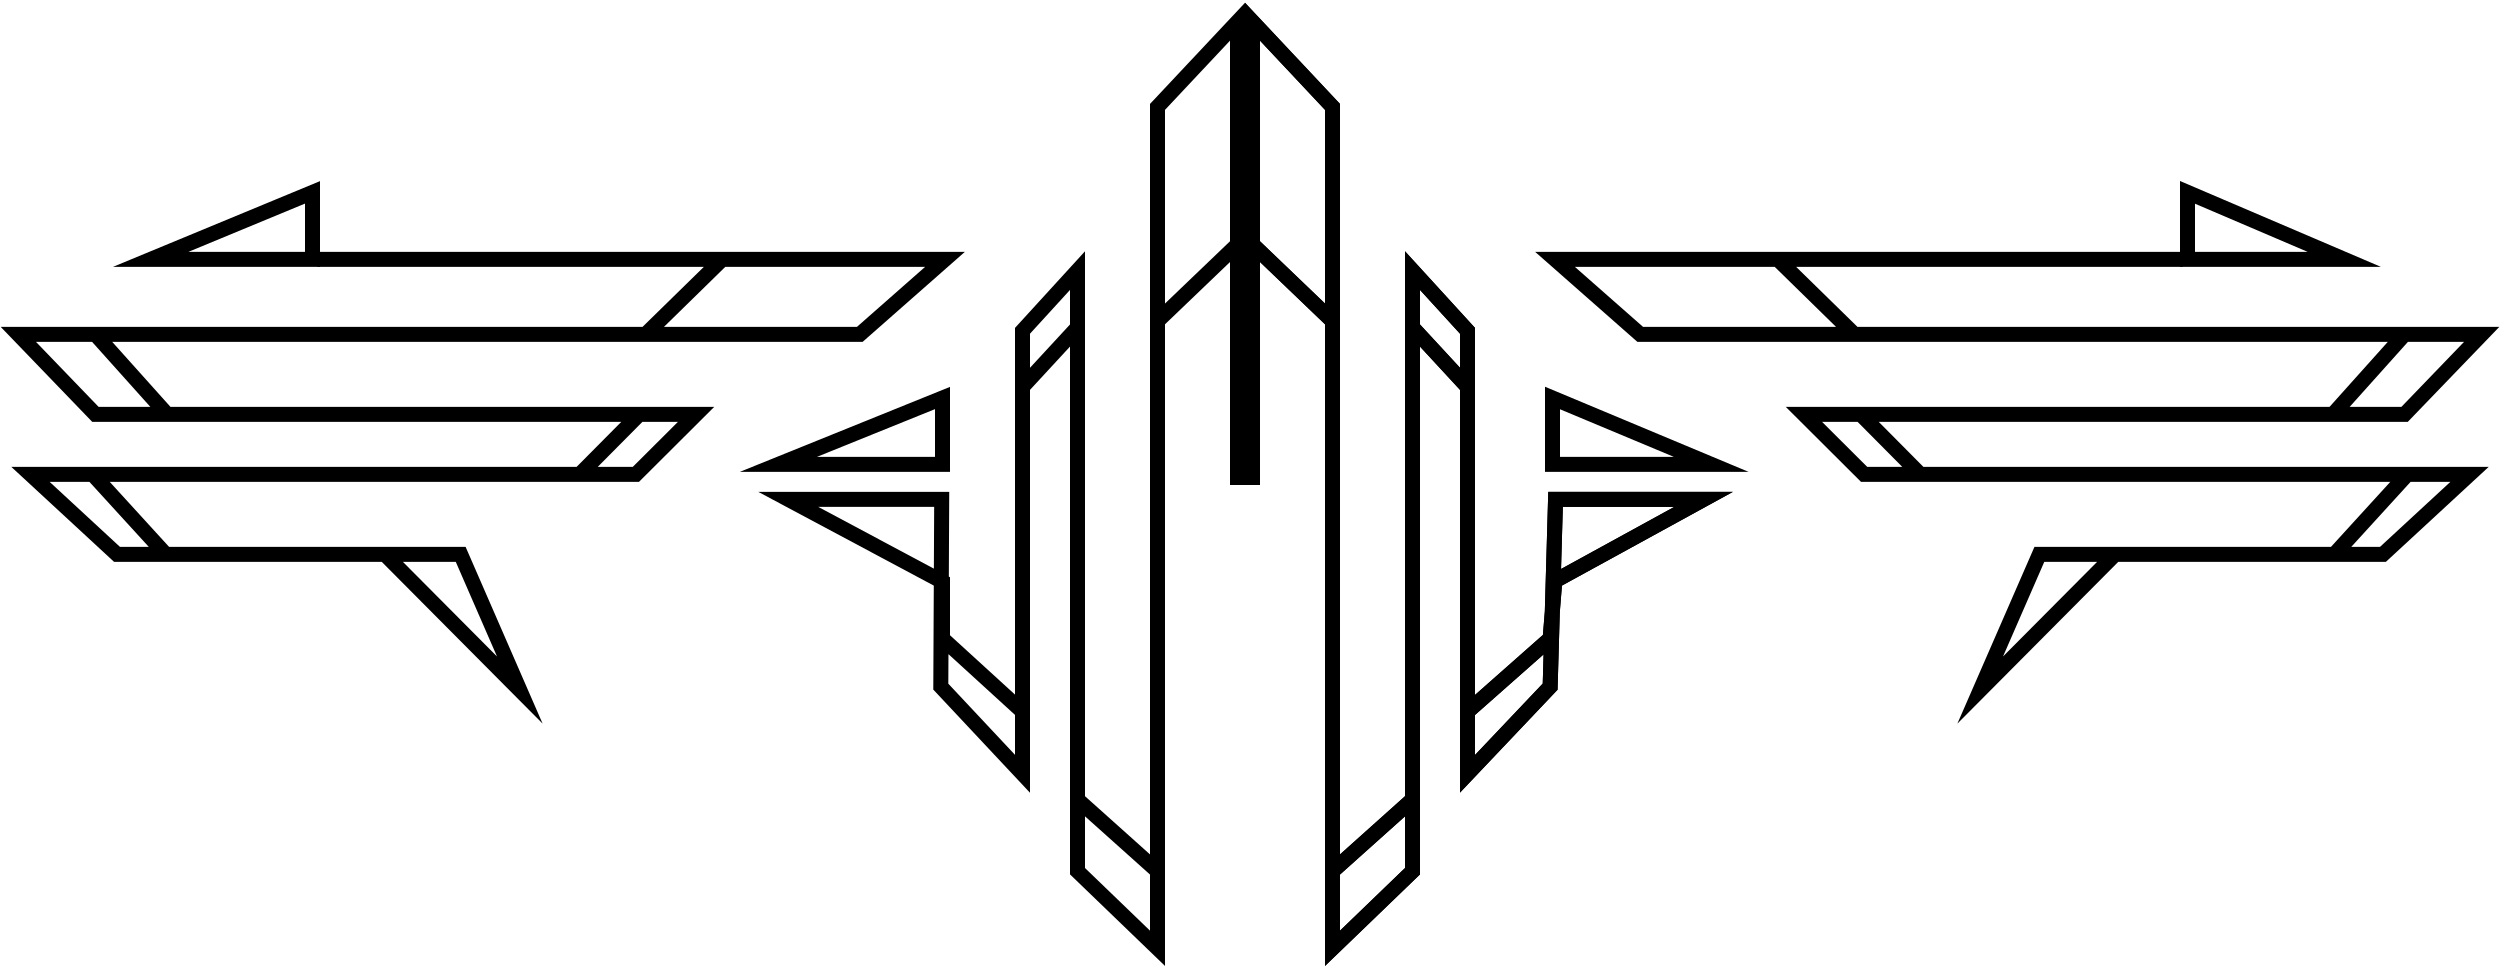
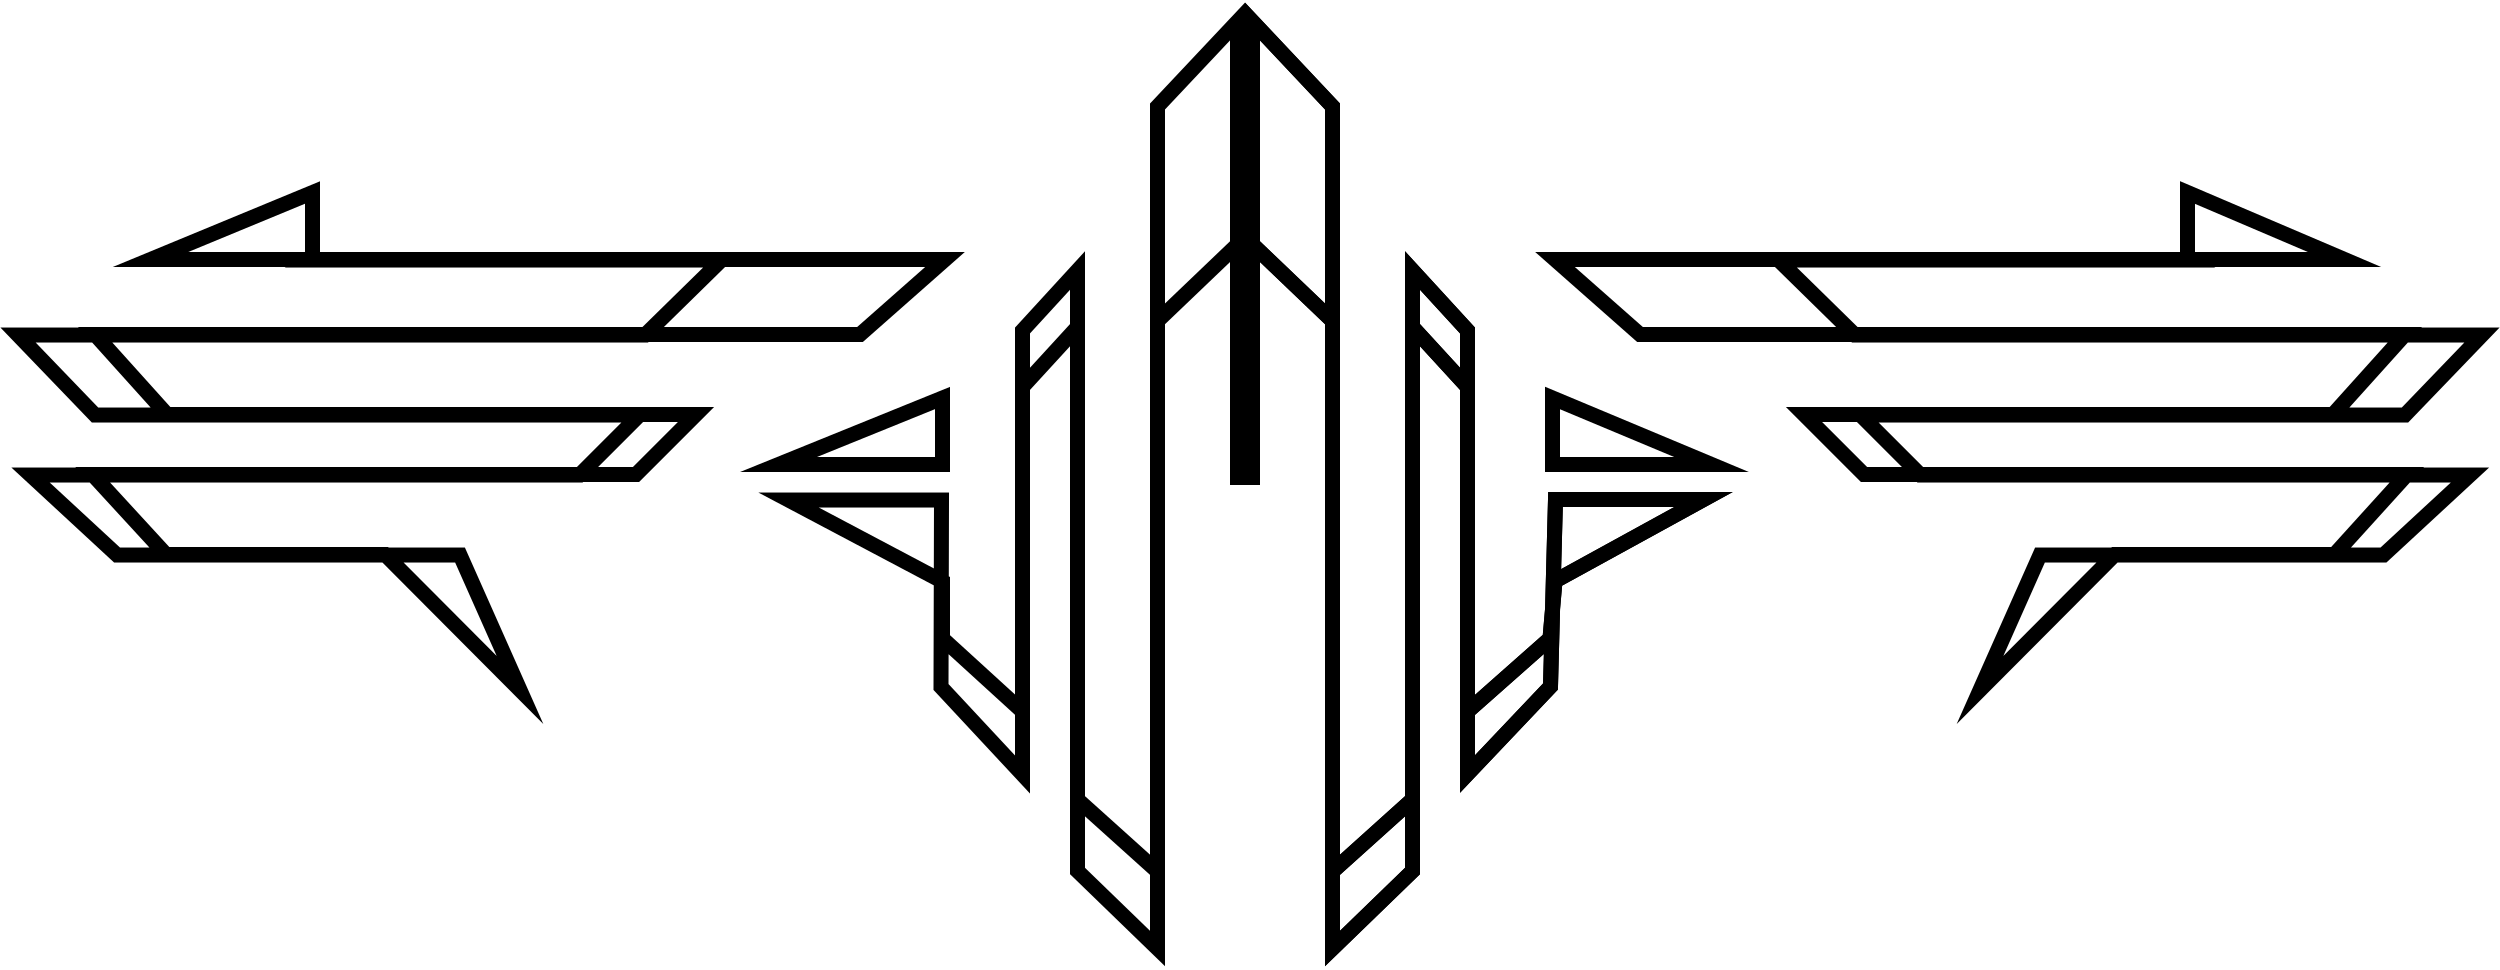
- <svg xmlns="http://www.w3.org/2000/svg" id="Layer_1" data-name="Layer 1" viewBox="0 0 500 193.85">
+ <svg xmlns="http://www.w3.org/2000/svg" id="Layer_1" data-name="Layer 1" viewBox="0 0 500 193.85" class="fleuron f8" width="300" style="display:block; margin: 1rem auto;">
  <defs>
-     <style>.cls-1{fill:none;stroke:#000;stroke-miterlimit:10;stroke-width:3px;}</style>
+     <style>.cls-1{fill:none;stroke:#000;stroke-miterlimit:10;stroke-width:3px}</style>
  </defs>
-   <polygon class="cls-1" points="63.46 51.88 188.99 51.88 171.95 66.88 19.09 66.88 33.43 82.88 139.21 82.88 127.17 94.88 18.55 94.88 33.16 110.88 76.98 110.88 103.96 138.01 92.14 110.88 23.41 110.88 6.1 94.88 115.94 94.88 127.85 82.88 19.09 82.88 3.67 66.88 129.11 66.88 144.44 51.88 63.46 51.88" />
-   <polygon class="cls-1" points="436.54 51.88 311.01 51.88 328.05 66.88 480.91 66.88 466.57 82.88 360.79 82.88 372.83 94.88 481.45 94.88 466.85 110.88 423.02 110.88 396.04 138.01 407.87 110.88 476.58 110.88 493.9 94.88 384.06 94.88 372.15 82.88 480.91 82.88 496.33 66.88 370.89 66.88 355.56 51.88 436.54 51.88" />
-   <polygon class="cls-1" points="250.5 97 250.5 4.34 266.5 21.38 266.5 174.24 282.5 159.91 282.5 54.12 293.5 66.16 293.5 142.32 310.03 127.71 310.96 116.19 340.71 99.88 311.11 99.88 310.03 137.33 293.5 154.76 293.5 77.39 282.5 65.48 282.5 174.24 266.5 189.66 266.5 64.22 250.5 48.89 250.5 97" />
-   <polygon class="cls-1" points="250.5 97 250.5 4.34 266.5 21.38 266.5 174.24 282.5 159.91 282.5 54.12 293.5 66.16 293.5 142.32 310.03 127.71 310.96 116.19 340.71 99.88 311.11 99.88 310.03 137.33 293.5 154.76 293.5 77.39 282.5 65.48 282.5 174.24 266.5 189.66 266.5 64.22 250.5 48.89 250.5 97" />
-   <polygon class="cls-1" points="310.5 92.88 342.26 92.88 310.5 79.6 310.5 92.88" />
-   <polygon class="cls-1" points="437.5 51.88 468.87 51.88 437.5 38.47 437.5 51.88" />
-   <polygon class="cls-1" points="188.5 92.88 155.66 92.88 188.5 79.6 188.5 92.88" />
-   <polygon class="cls-1" points="62.5 51.88 30.12 51.88 62.5 38.47 62.5 51.88" />
-   <polygon class="cls-1" points="247.5 97 247.5 4.34 231.5 21.38 231.5 174.24 215.5 159.91 215.5 54.12 204.5 66.16 204.5 142.32 188.5 127.71 188.5 116.35 157.66 99.88 188.34 99.88 188.16 137.33 204.5 154.76 204.5 77.39 215.5 65.48 215.5 174.24 231.5 189.66 231.5 64.22 247.5 48.89 247.5 97" />
+   <path class="cls-1" d="M63.5 51.9H189l-17 15H19l14.4 16h105.8l-12 12H18.5l14.7 16H77l27 27.1L92 111H23.4l-17.3-16h109.8l12-12H19l-15.4-16H129l15.3-15h-81z" />
+   <path class="cls-1" d="M436.5 51.9H311l17 15h153l-14.4 16H360.8l12 12h108.6l-14.5 16H423L396 138 408 111h68.7l17.3-16H384.1l-12-12H481l15.4-16H371l-15.3-15h81z" />
+   <path class="cls-1" d="M250.5 97V4.3l16 17v153l16-14.4V54.1l11 12v76.2l16.5-14.6 1-11.5 29.7-16.3h-29.6l-1 37.4-16.6 17.5V77.4l-11-12v108.8l-16 15.5V64.2l-16-15.3V97z" />
+   <path class="cls-1" d="M250.5 97V4.3l16 17v153l16-14.4V54.1l11 12v76.2l16.5-14.6 1-11.5 29.7-16.3h-29.6l-1 37.4-16.6 17.5V77.4l-11-12v108.8l-16 15.5V64.2l-16-15.3V97z" />
+   <path class="cls-1" d="M310.5 92.9h31.8l-31.8-13.3v13.3z" />
+   <path class="cls-1" d="M437.5 51.9h31.4l-31.4-13.4v13.4z" />
+   <path class="cls-1" d="M188.5 92.9h-32.8l32.8-13.3v13.3z" />
+   <path class="cls-1" d="M62.5 51.9H30.1l32.4-13.4v13.4z" />
+   <path class="cls-1" d="M247.5 97V4.3l-16 17v153l-16-14.4V54.1l-11 12v76.2l-16-14.6v-11.4L157.7 100h30.6l-.1 37.4 16.3 17.5V77.4l11-12v108.8l16 15.5V64.2l16-15.3V97z" />
</svg>
